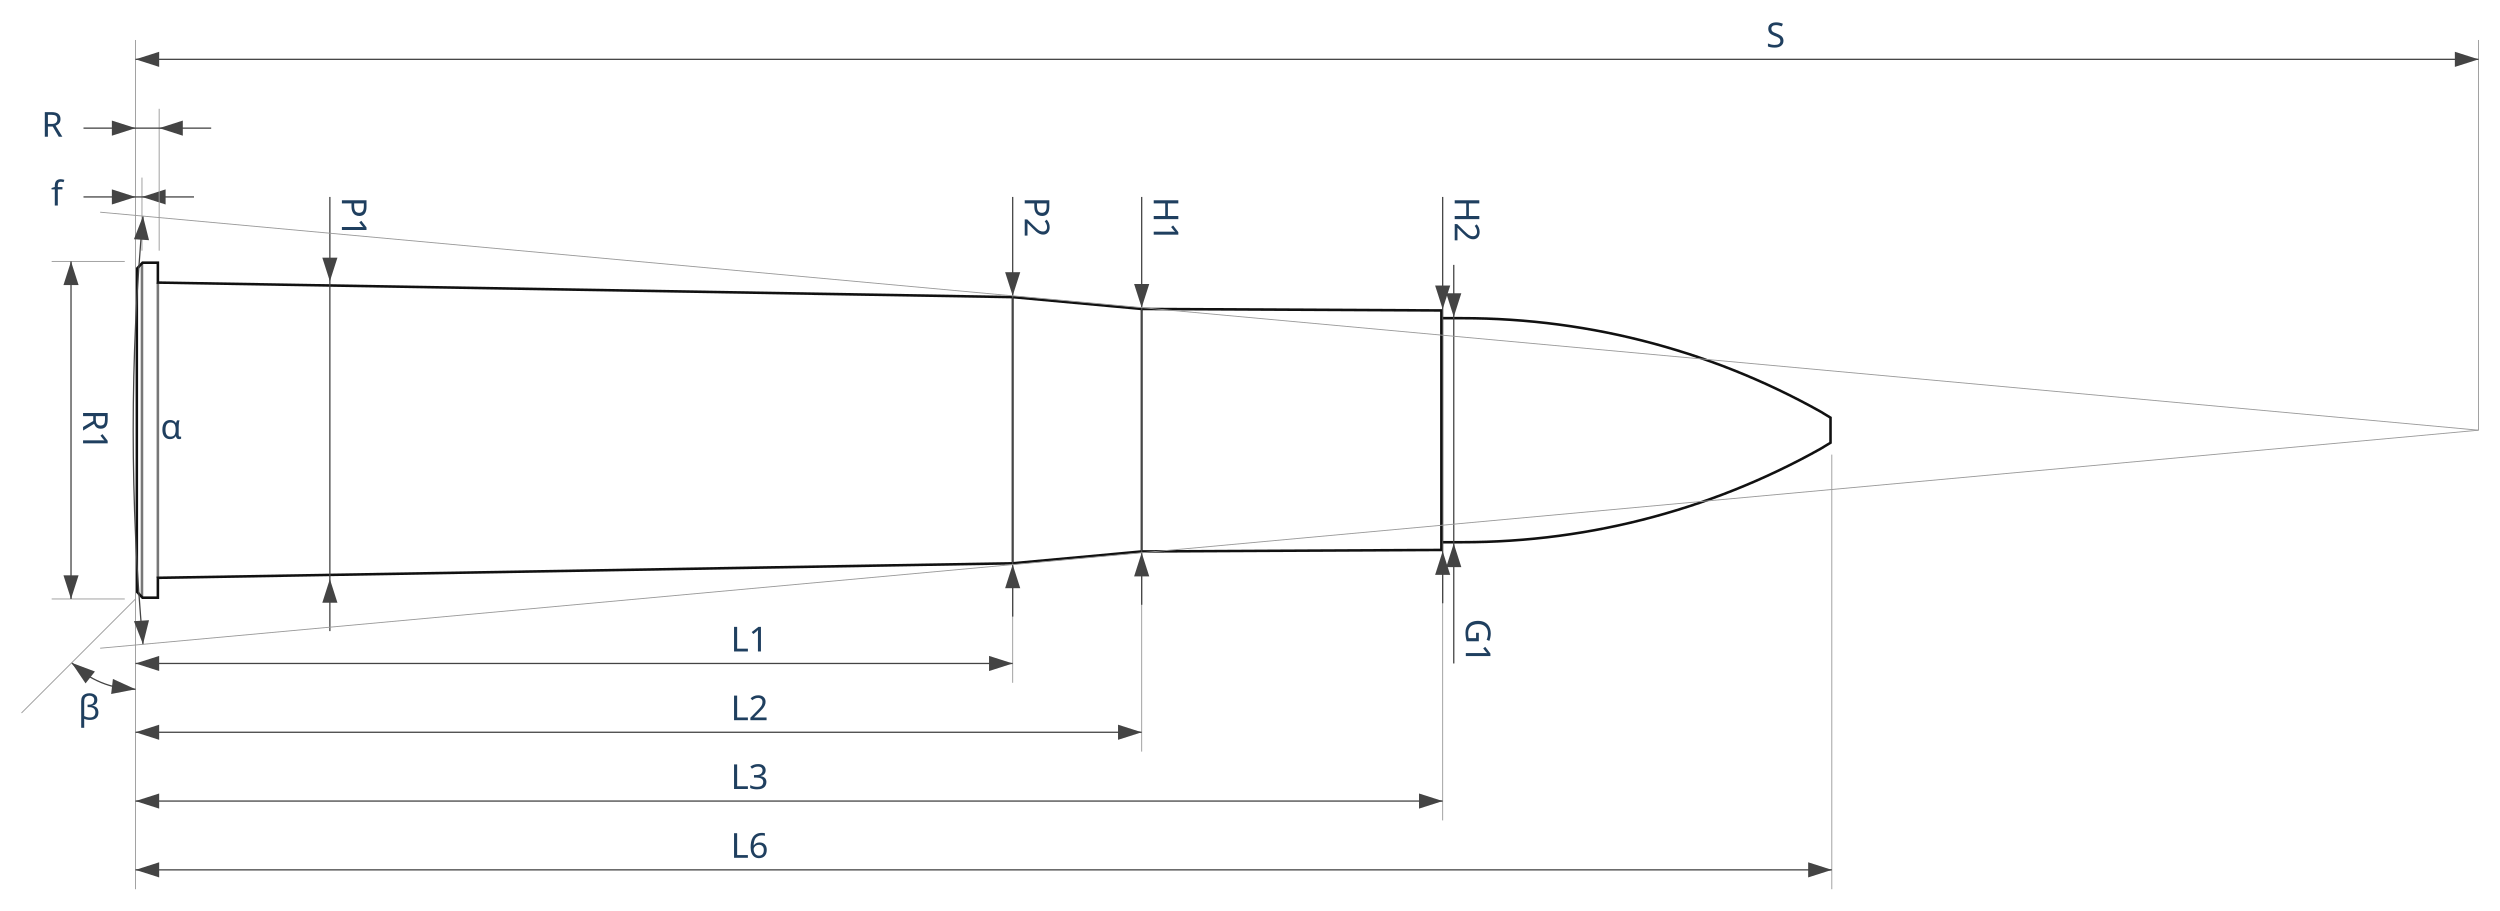
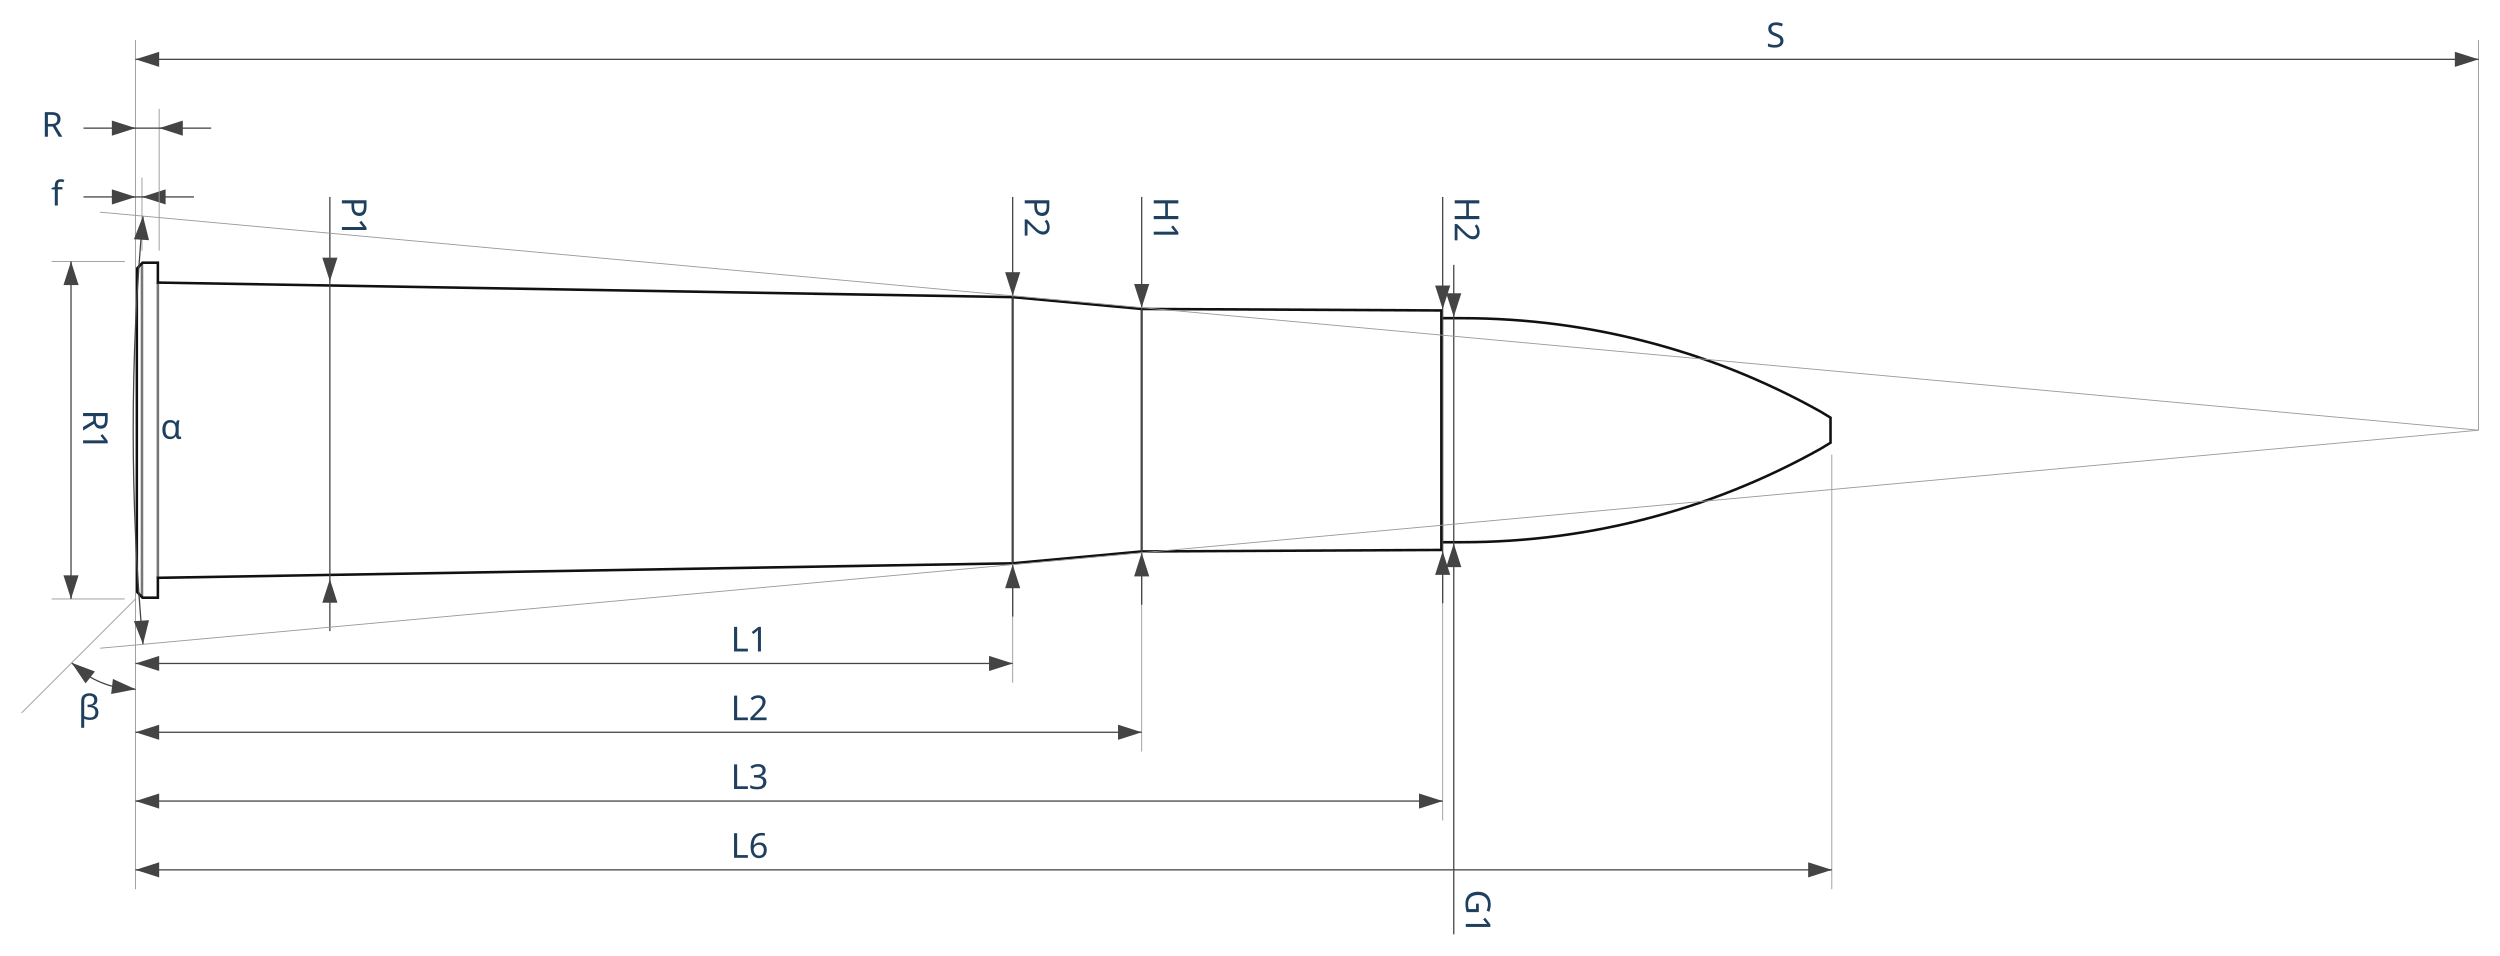
- <svg xmlns="http://www.w3.org/2000/svg" width="465.133" height="169.44" viewBox="0 0 465.133 169.44">
+ <svg xmlns="http://www.w3.org/2000/svg" width="465.133" height="177.84" viewBox="0 0 465.133 177.84">
  <defs>
    <clipPath id="contour-10_3_x_60_r">
      <path d="M25.213,110.24 L26.413,111.44 L29.613,111.44 L29.613,107.74 L188.413,105.04 L212.413,102.84 L268.413,102.56 L268.413,57.52 L212.413,57.24 L188.413,55.04 L29.613,52.34 L29.613,48.64 L26.413,48.64 L25.213,49.84 Z" />
    </clipPath>
    <clipPath id="bullet-10_3_x_60_r">
      <path d="M268.413,101.12 L272.077,101.12 L274.328,101.101 L276.578,101.046 L278.827,100.953 L281.074,100.824 L283.318,100.657 L285.56,100.453 L287.797,100.213 L290.031,99.936 L292.26,99.622 L294.483,99.271 L296.7,98.884 L298.91,98.46 L301.114,98 L303.309,97.504 L305.496,96.972 L307.673,96.404 L309.842,95.8 L311.999,95.16 L314.147,94.485 L316.282,93.775 L318.406,93.029 L320.517,92.249 L322.615,91.434 L324.699,90.585 L326.769,89.701 L328.824,88.784 L330.864,87.832 L332.888,86.848 L334.895,85.83 L336.886,84.779 L338.859,83.696 L340.813,82.58 L340.813,77.5 L338.859,76.384 L336.886,75.301 L334.895,74.25 L332.888,73.232 L330.864,72.248 L328.824,71.296 L326.769,70.379 L324.699,69.495 L322.615,68.646 L320.517,67.831 L318.406,67.051 L316.282,66.305 L314.147,65.595 L311.999,64.92 L309.842,64.28 L307.673,63.676 L305.496,63.108 L303.309,62.576 L301.114,62.08 L298.91,61.62 L296.7,61.196 L294.483,60.809 L292.26,60.458 L290.031,60.144 L287.797,59.867 L285.56,59.627 L283.318,59.423 L281.074,59.256 L278.827,59.127 L276.578,59.034 L274.328,58.979 L272.077,58.96 L268.413,58.96 Z" />
    </clipPath>
  </defs>
  <g clip-path="url(#contour-10_3_x_60_r)">
    <line x1="26.413" y1="48.986" x2="26.413" y2="111.094" stroke="#777" stroke-width="0.48" />
    <line x1="29.373" y1="52.576" x2="29.373" y2="107.504" stroke="#777" stroke-width="0.48" />
    <line x1="188.413" y1="55.281" x2="188.413" y2="104.799" stroke="#777" stroke-width="0.48" />
    <line x1="212.413" y1="57.48" x2="212.413" y2="102.6" stroke="#777" stroke-width="0.48" />
  </g>
  <g clip-path="url(#contour-10_3_x_60_r)">
    <path d="M25.453,110.07 L26.513,111.2 L29.373,111.2 L29.373,107.504 L188.4,104.8 L212.402,102.6 L268.173,102.32 L268.173,57.76 L212.402,57.48 L188.4,55.28 L29.373,52.576 L29.373,48.88 L26.513,48.88 L25.453,50.01 Z" fill="none" stroke="#111" stroke-width="0.48" />
  </g>
  <g clip-path="url(#bullet-10_3_x_60_r)">
    <path d="M268.413,100.88 L272.076,100.88 L274.324,100.861 L276.57,100.806 L278.815,100.714 L281.058,100.584 L283.298,100.418 L285.536,100.215 L287.77,99.975 L289.999,99.698 L292.224,99.384 L294.443,99.034 L296.657,98.648 L298.863,98.225 L301.063,97.766 L303.254,97.27 L305.437,96.739 L307.611,96.172 L309.775,95.569 L311.929,94.93 L314.073,94.257 L316.205,93.548 L318.325,92.803 L320.432,92.025 L322.526,91.211 L324.607,90.363 L326.673,89.481 L328.725,88.565 L330.761,87.616 L332.781,86.633 L334.785,85.617 L336.772,84.568 L338.741,83.486 L340.573,82.372 L340.573,77.708 L338.741,76.594 L336.772,75.512 L334.785,74.463 L332.781,73.447 L330.761,72.464 L328.725,71.515 L326.673,70.599 L324.607,69.717 L322.526,68.869 L320.432,68.055 L318.325,67.277 L316.205,66.532 L314.073,65.823 L311.929,65.15 L309.775,64.511 L307.611,63.908 L305.437,63.341 L303.254,62.81 L301.063,62.314 L298.863,61.855 L296.657,61.432 L294.443,61.046 L292.224,60.696 L289.999,60.382 L287.77,60.105 L285.536,59.865 L283.298,59.662 L281.058,59.496 L278.815,59.366 L276.57,59.274 L274.324,59.219 L272.076,59.2 L268.413,59.2" fill="none" stroke="#111" stroke-width="0.48" />
  </g>
  <line x1="25.213" y1="7.440" x2="25.213" y2="165.440" stroke="#999" stroke-width="0.168" />
  <line x1="188.413" y1="107.040" x2="188.413" y2="127.040" stroke="#999" stroke-width="0.168" />
  <line x1="25.213" y1="123.440" x2="188.413" y2="123.440" stroke="#444" stroke-width="0.24" />
  <path d="M25.213,123.440 L29.613,122.032 L29.613,124.848 Z" fill="#444" />
  <path d="M188.413,123.440 L184.013,124.848 L184.013,122.032 Z" fill="#444" />
  <text x="139.453" y="121.200" font-size="6.4" text-anchor="middle" fill="#1f3f5f" font-family="sans-serif">L1</text>
  <line x1="212.413" y1="104.840" x2="212.413" y2="139.840" stroke="#999" stroke-width="0.168" />
  <line x1="25.213" y1="136.240" x2="212.413" y2="136.240" stroke="#444" stroke-width="0.24" />
  <path d="M25.213,136.240 L29.613,134.832 L29.613,137.648 Z" fill="#444" />
  <path d="M212.413,136.240 L208.013,137.648 L208.013,134.832 Z" fill="#444" />
  <text x="139.453" y="134.000" font-size="6.4" text-anchor="middle" fill="#1f3f5f" font-family="sans-serif">L2</text>
  <line x1="268.413" y1="104.560" x2="268.413" y2="152.640" stroke="#999" stroke-width="0.168" />
  <line x1="25.213" y1="149.040" x2="268.413" y2="149.040" stroke="#444" stroke-width="0.24" />
  <path d="M25.213,149.040 L29.613,147.632 L29.613,150.448 Z" fill="#444" />
  <path d="M268.413,149.040 L264.013,150.448 L264.013,147.632 Z" fill="#444" />
  <text x="139.453" y="146.800" font-size="6.4" text-anchor="middle" fill="#1f3f5f" font-family="sans-serif">L3</text>
  <line x1="340.813" y1="84.580" x2="340.813" y2="165.440" stroke="#999" stroke-width="0.168" />
  <line x1="25.213" y1="161.840" x2="340.813" y2="161.840" stroke="#444" stroke-width="0.24" />
  <path d="M25.213,161.840 L29.613,160.432 L29.613,163.248 Z" fill="#444" />
  <path d="M340.813,161.840 L336.413,163.248 L336.413,160.432 Z" fill="#444" />
  <text x="139.453" y="159.600" font-size="6.4" text-anchor="middle" fill="#1f3f5f" font-family="sans-serif">L6</text>
  <line x1="461.133" y1="80.040" x2="461.133" y2="7.440" stroke="#999" stroke-width="0.168" />
  <line x1="25.213" y1="11.040" x2="461.133" y2="11.040" stroke="#444" stroke-width="0.24" />
  <path d="M25.213,11.040 L29.613,9.632 L29.613,12.448 Z" fill="#444" />
  <path d="M461.133,11.040 L456.733,12.448 L456.733,9.632 Z" fill="#444" />
  <text x="330.357" y="8.800" font-size="6.4" text-anchor="middle" fill="#1f3f5f" font-family="sans-serif">S</text>
  <line x1="26.413" y1="46.640" x2="26.413" y2="33.040" stroke="#999" stroke-width="0.168" />
  <line x1="15.533" y1="36.640" x2="36.093" y2="36.640" stroke="#444" stroke-width="0.24" />
  <path d="M25.213,36.640 L20.813,38.048 L20.813,35.232 Z" fill="#444" />
  <path d="M26.413,36.640 L30.813,35.232 L30.813,38.048 Z" fill="#444" />
  <text x="11.693" y="38.240" font-size="6.4" text-anchor="end" fill="#1f3f5f" font-family="sans-serif">f</text>
  <line x1="29.613" y1="46.640" x2="29.613" y2="20.240" stroke="#999" stroke-width="0.168" />
  <line x1="15.533" y1="23.840" x2="39.293" y2="23.840" stroke="#444" stroke-width="0.24" />
  <path d="M25.213,23.840 L20.813,25.248 L20.813,22.432 Z" fill="#444" />
  <path d="M29.613,23.840 L34.013,22.432 L34.013,25.248 Z" fill="#444" />
  <text x="11.693" y="25.440" font-size="6.4" text-anchor="end" fill="#1f3f5f" font-family="sans-serif">R</text>
  <line x1="61.373" y1="36.640" x2="61.373" y2="117.420" stroke="#444" stroke-width="0.24" />
  <path d="M61.373,52.340 L59.965,47.940 L62.781,47.940 Z" fill="#444" />
  <path d="M61.373,107.740 L62.781,112.140 L59.965,112.140 Z" fill="#444" />
  <text x="63.613" y="36.640" font-size="6.4" text-anchor="start" fill="#1f3f5f" font-family="sans-serif" transform="rotate(90 63.613 36.640)">P1</text>
  <line x1="188.413" y1="36.640" x2="188.413" y2="114.720" stroke="#444" stroke-width="0.24" />
  <path d="M188.413,55.040 L187.005,50.640 L189.821,50.640 Z" fill="#444" />
  <path d="M188.413,105.040 L189.821,109.440 L187.005,109.440 Z" fill="#444" />
  <text x="190.653" y="36.640" font-size="6.4" text-anchor="start" fill="#1f3f5f" font-family="sans-serif" transform="rotate(90 190.653 36.640)">P2</text>
  <line x1="212.413" y1="36.640" x2="212.413" y2="112.520" stroke="#444" stroke-width="0.24" />
  <path d="M212.413,57.240 L211.005,52.840 L213.821,52.840 Z" fill="#444" />
  <path d="M212.413,102.840 L213.821,107.240 L211.005,107.240 Z" fill="#444" />
  <text x="214.653" y="36.640" font-size="6.4" text-anchor="start" fill="#1f3f5f" font-family="sans-serif" transform="rotate(90 214.653 36.640)">H1</text>
  <line x1="268.413" y1="36.640" x2="268.413" y2="112.240" stroke="#444" stroke-width="0.24" />
  <path d="M268.413,57.520 L267.005,53.120 L269.821,53.120 Z" fill="#444" />
  <path d="M268.413,102.560 L269.821,106.960 L267.005,106.960 Z" fill="#444" />
  <text x="270.653" y="36.640" font-size="6.4" text-anchor="start" fill="#1f3f5f" font-family="sans-serif" transform="rotate(90 270.653 36.640)">H2</text>
-   <line x1="270.477" y1="49.280" x2="270.477" y2="123.440" stroke="#444" stroke-width="0.24" />
+   <line x1="270.477" y1="49.280" x2="270.477" y2="173.840" stroke="#444" stroke-width="0.24" />
  <path d="M270.477,58.960 L269.069,54.560 L271.885,54.560 Z" fill="#444" />
  <path d="M270.477,101.120 L271.885,105.520 L269.069,105.520 Z" fill="#444" />
-   <text x="272.717" y="123.440" font-size="6.4" text-anchor="end" fill="#1f3f5f" font-family="sans-serif" transform="rotate(90 272.717 123.440)">G1</text>
+   <text x="272.717" y="173.840" font-size="6.4" text-anchor="end" fill="#1f3f5f" font-family="sans-serif" transform="rotate(90 272.717 173.840)">G1</text>
  <line x1="23.213" y1="48.640" x2="9.613" y2="48.640" stroke="#999" stroke-width="0.168" />
  <line x1="23.213" y1="111.440" x2="9.613" y2="111.440" stroke="#999" stroke-width="0.168" />
  <line x1="13.213" y1="48.640" x2="13.213" y2="111.440" stroke="#444" stroke-width="0.24" />
  <path d="M13.213,48.640 L14.621,53.040 L11.805,53.040 Z" fill="#444" />
  <path d="M13.213,111.440 L11.805,107.040 L14.621,107.040 Z" fill="#444" />
  <text x="15.453" y="80.040" font-size="6.4" text-anchor="middle" fill="#1f3f5f" font-family="sans-serif" transform="rotate(90 15.453 80.040)">R1</text>
  <path d="M26.603,40.208 A436.352,436.352 0 0 0 26.603,119.872" fill="none" stroke="#444" stroke-width="0.24" />
  <path d="M26.603,40.208 L27.727,44.689 L24.917,44.509 Z" fill="#444" />
  <path d="M26.603,119.872 L24.917,115.571 L27.727,115.391 Z" fill="#444" />
  <line x1="461.133" y1="80.040" x2="18.636" y2="39.478" stroke="#999" stroke-width="0.168" />
  <line x1="461.133" y1="80.040" x2="18.636" y2="120.602" stroke="#999" stroke-width="0.168" />
  <text x="31.821" y="81.640" font-size="6.4" text-anchor="middle" fill="#1f3f5f" font-family="sans-serif">α</text>
  <path d="M25.213,128.240 A16.800,16.800 0 0 1 13.334,123.319" fill="none" stroke="#444" stroke-width="0.24" />
  <path d="M25.213,128.240 L20.678,129.121 L21.009,126.325 Z" fill="#444" />
  <path d="M13.334,123.319 L17.661,124.938 L15.918,127.149 Z" fill="#444" />
  <line x1="25.213" y1="111.440" x2="4.000" y2="132.653" stroke="#999" stroke-width="0.168" />
  <text x="16.580" y="133.883" font-size="6.4" text-anchor="middle" fill="#1f3f5f" font-family="sans-serif">β</text>
</svg>
